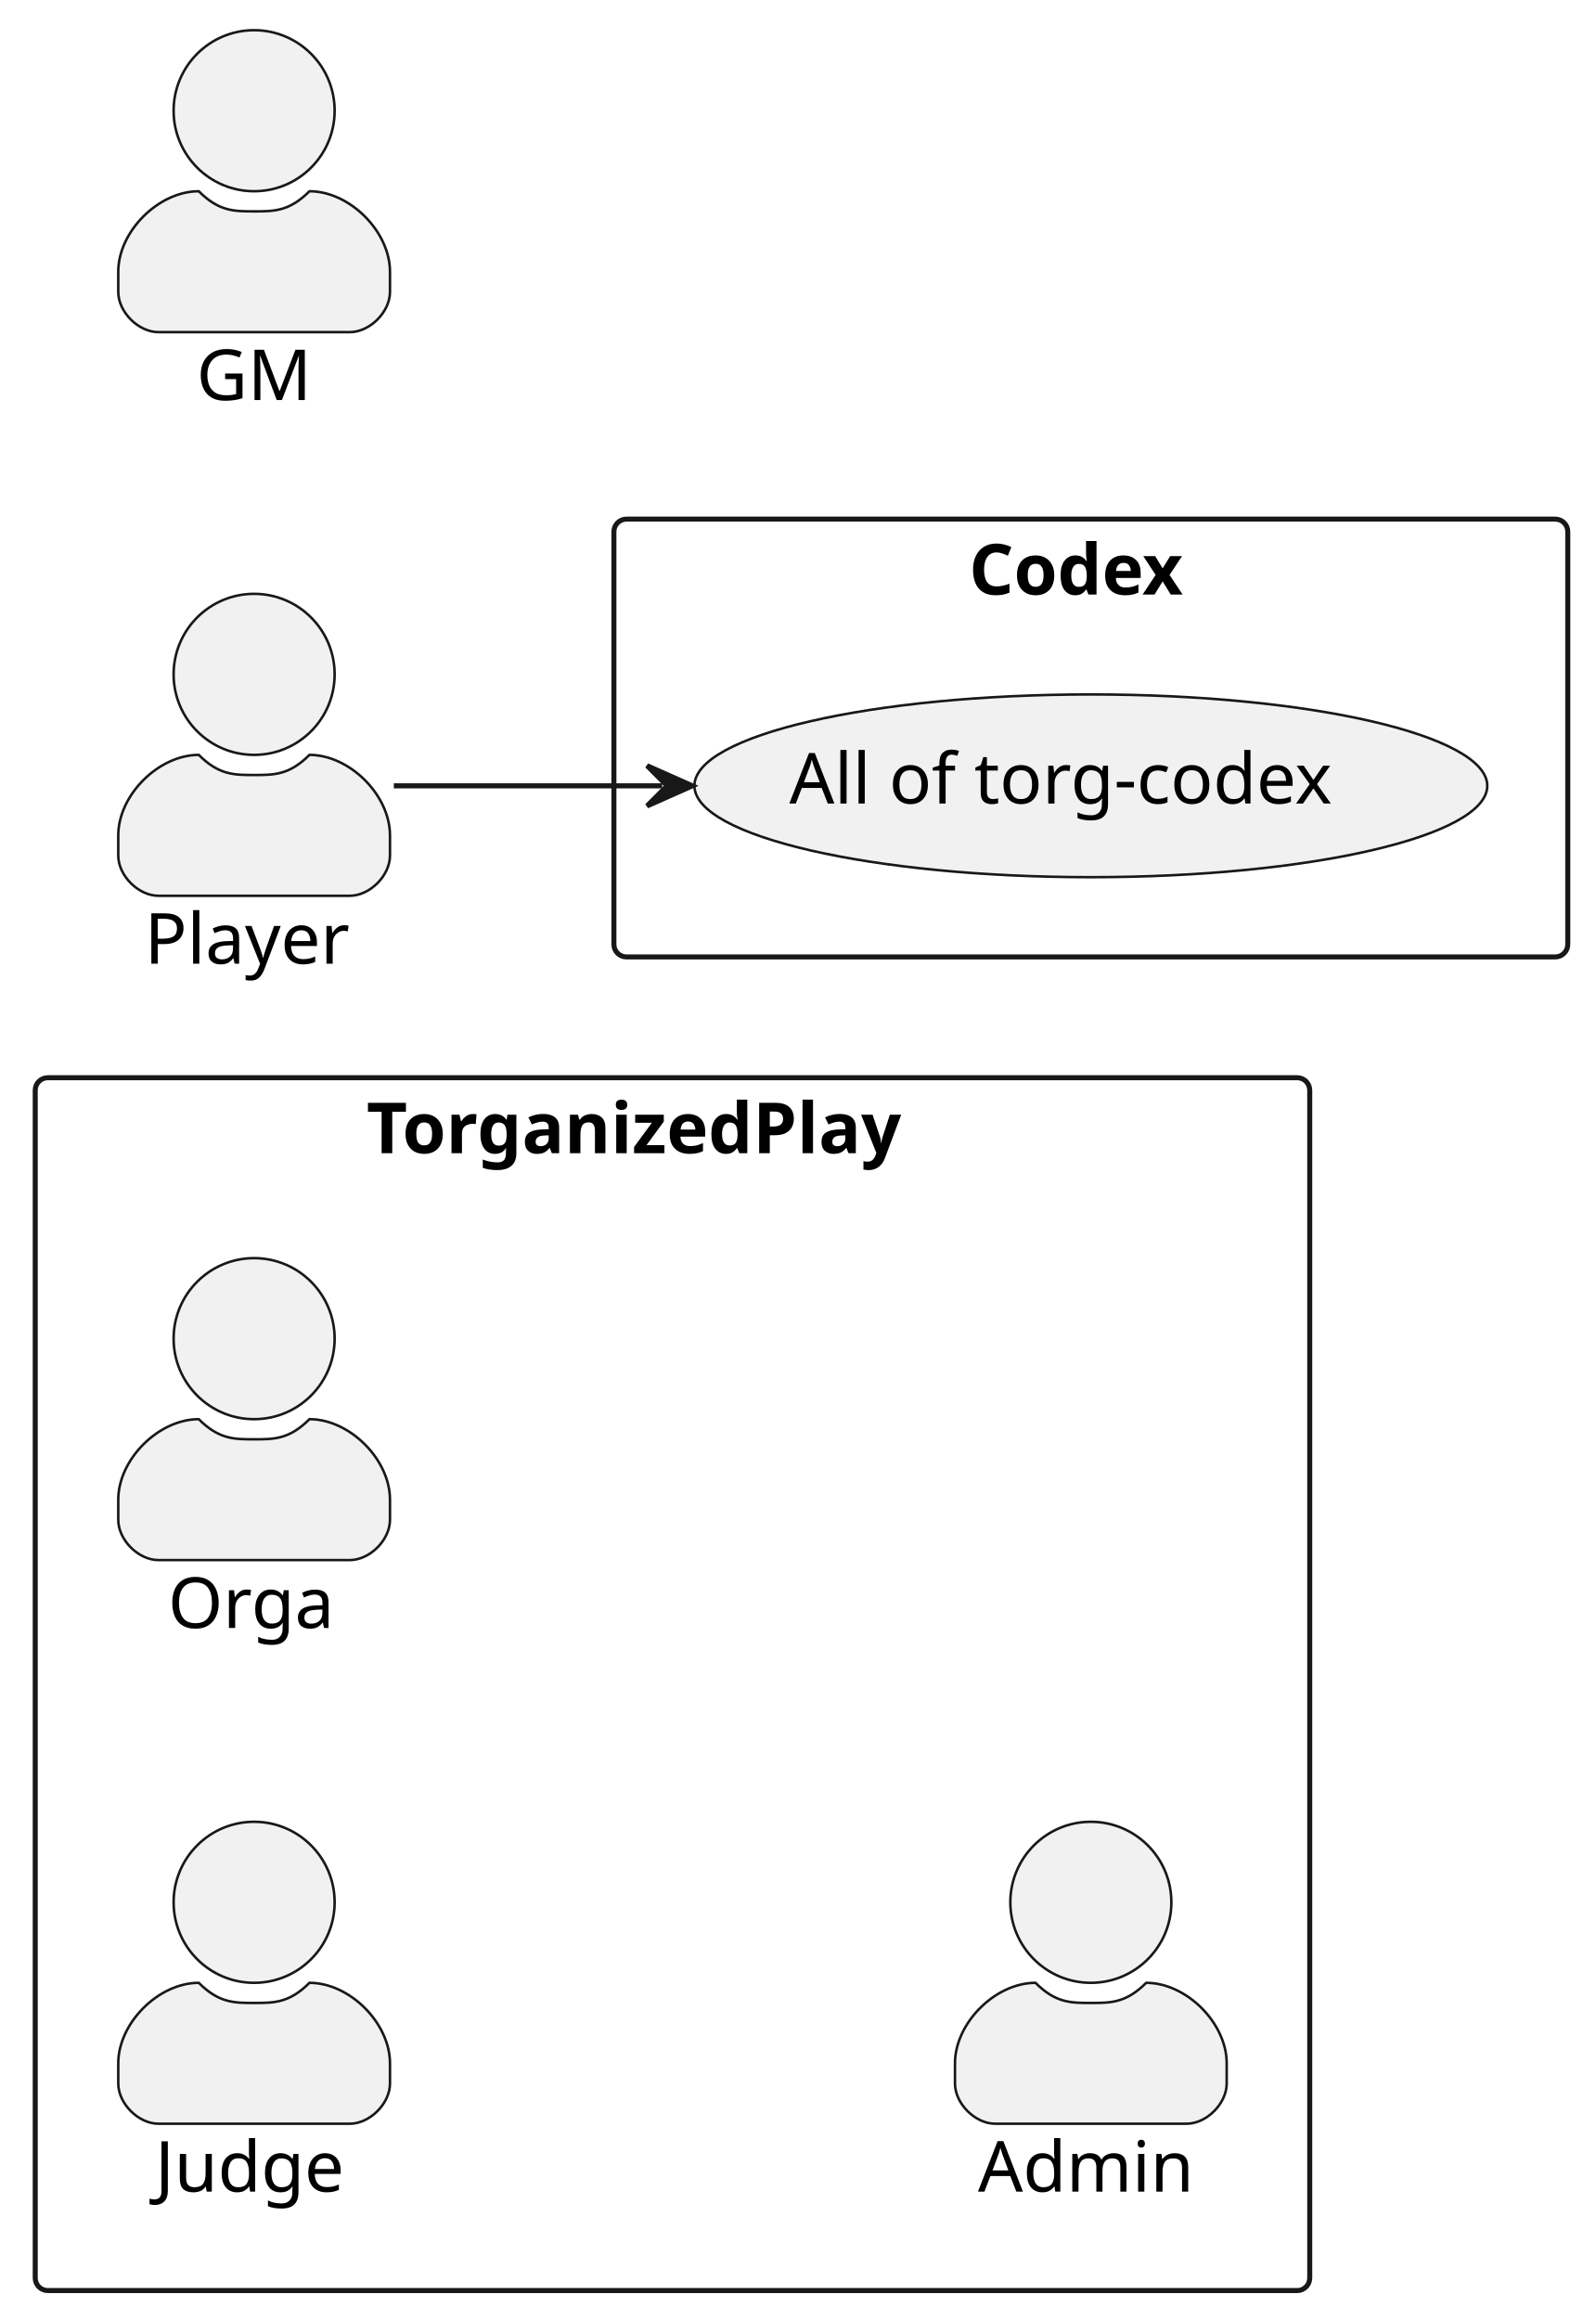
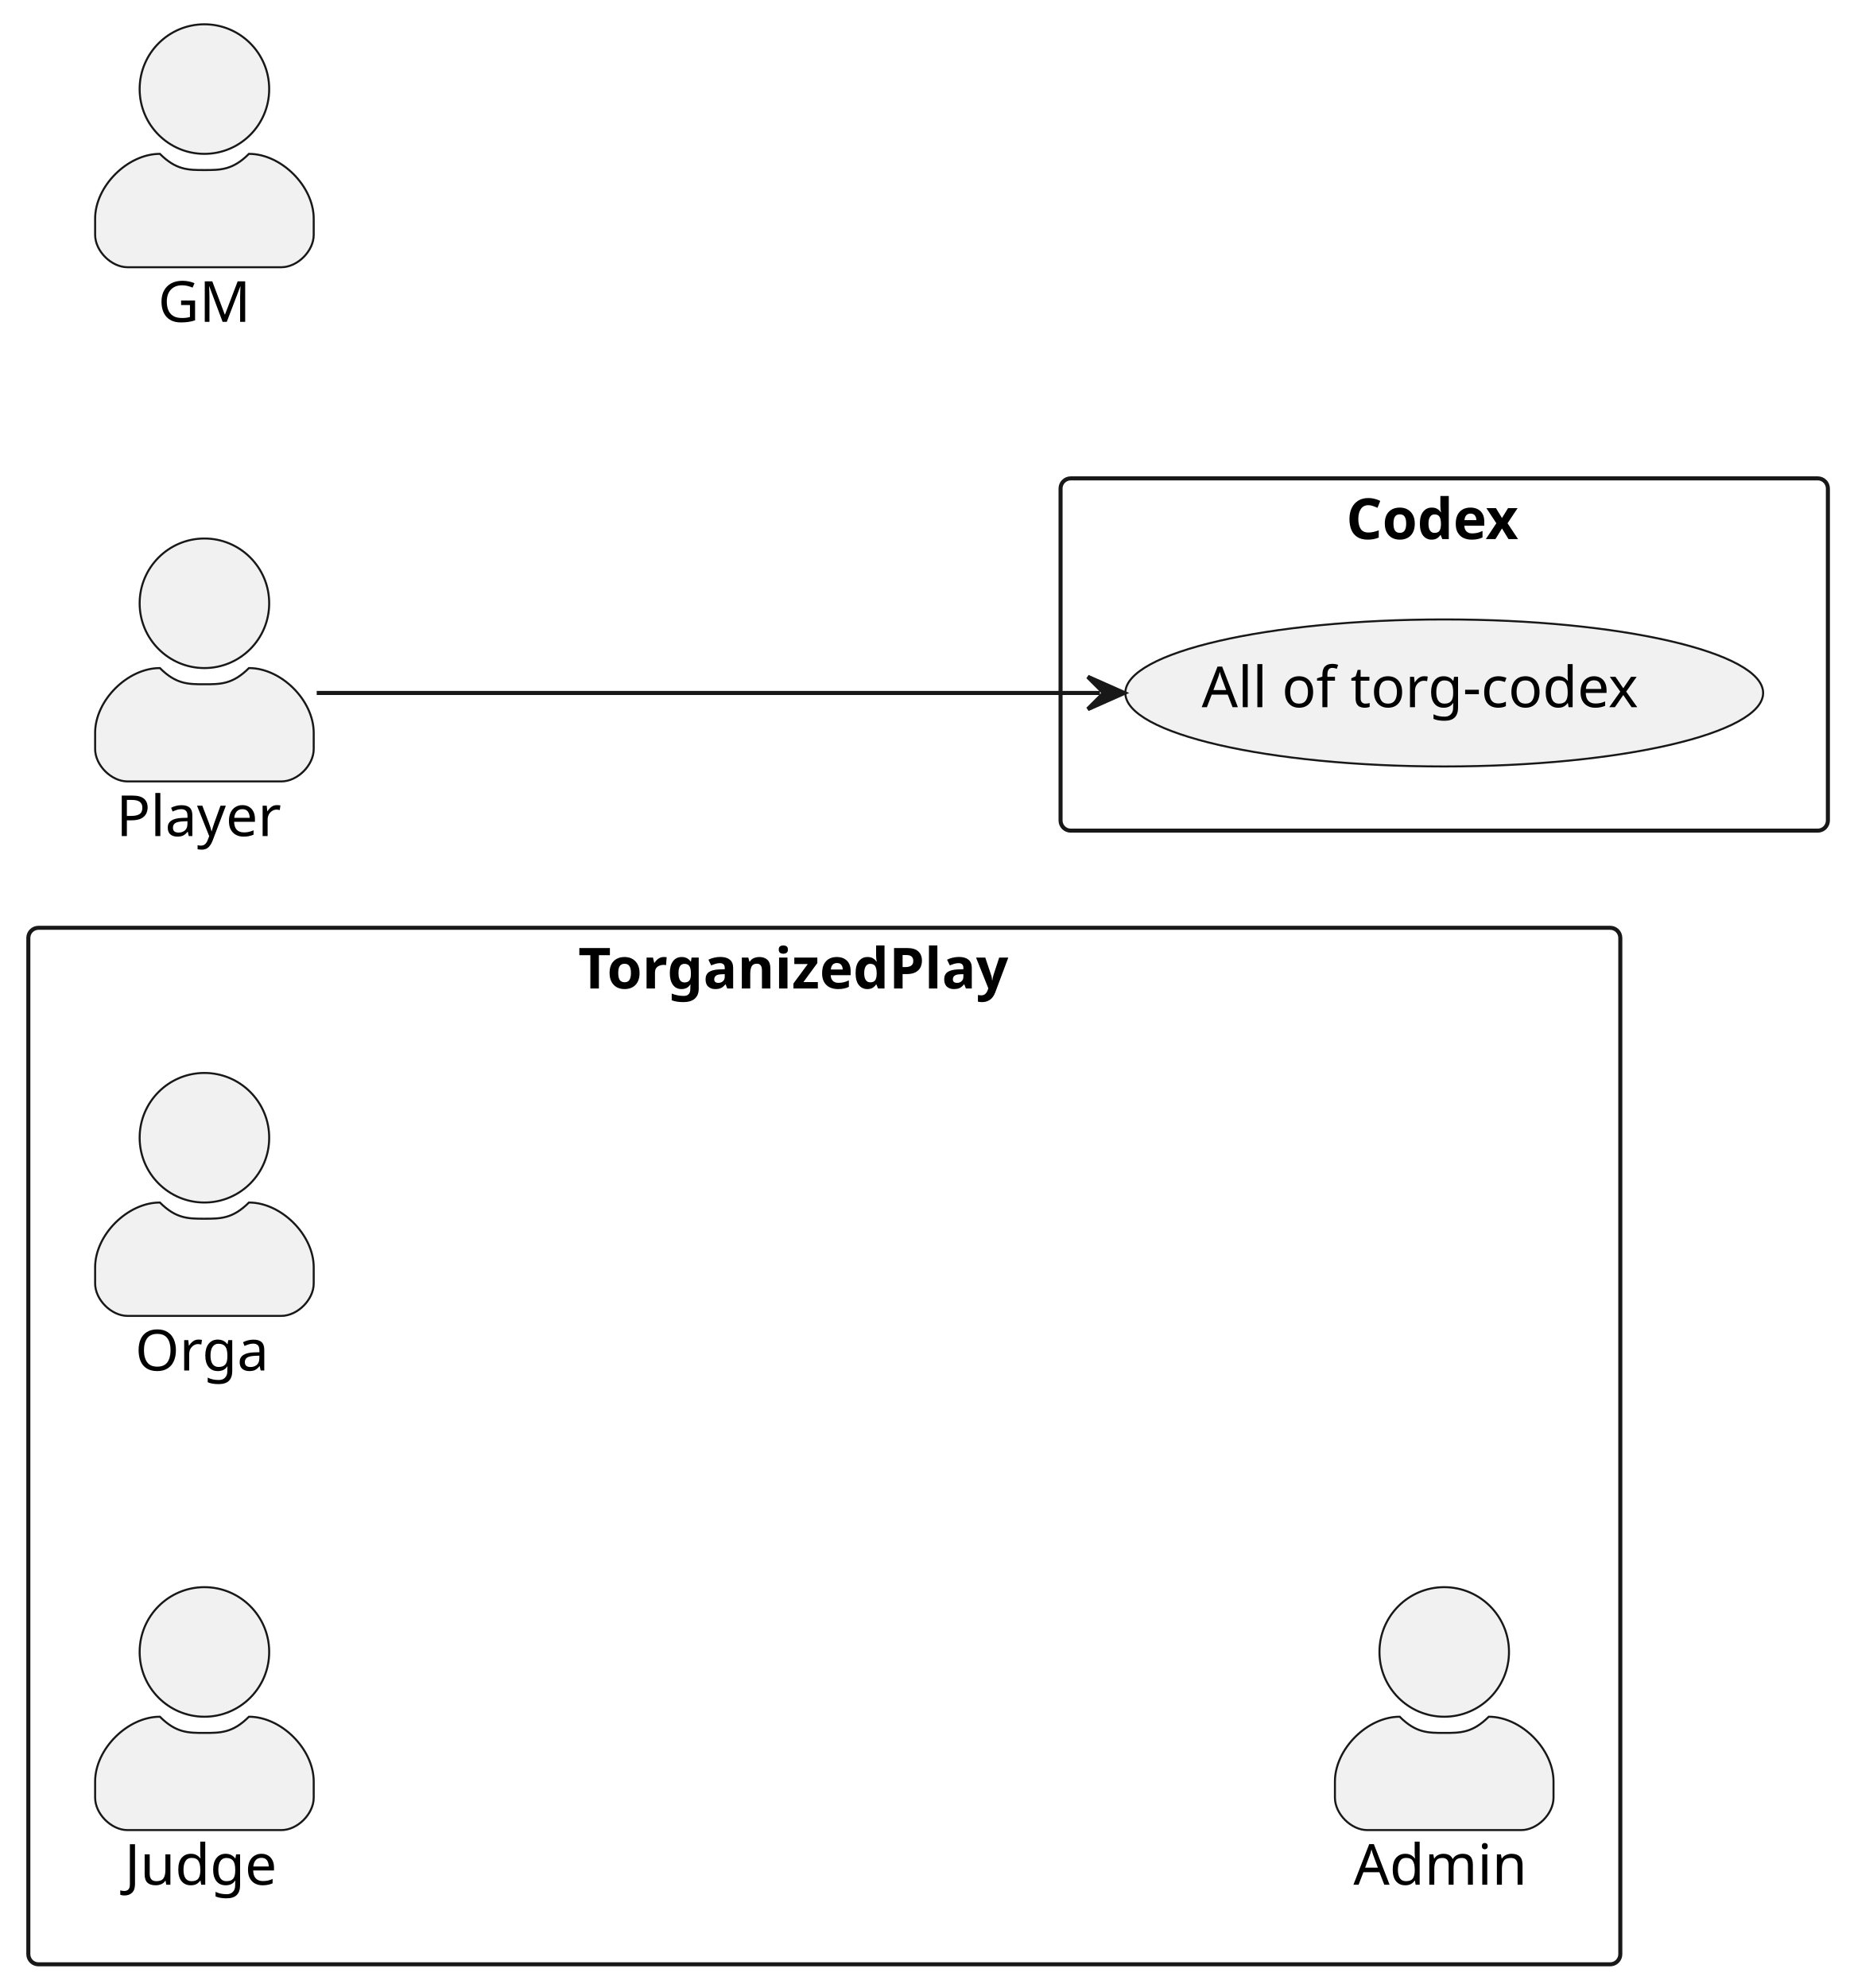
- <svg xmlns="http://www.w3.org/2000/svg" contentStyleType="text/css" height="461px" preserveAspectRatio="none" style="width:317px;height:461px;background:#FFFFFF;" version="1.1" viewBox="0 0 317 461" width="317px" zoomAndPan="magnify">
+ <svg xmlns="http://www.w3.org/2000/svg" contentStyleType="text/css" data-diagram-type="DESCRIPTION" height="491px" preserveAspectRatio="none" style="width:457px;height:491px;background:#FFFFFF;" version="1.1" viewBox="0 0 457 491" width="457px" zoomAndPan="magnify">
  <defs />
  <g>
-     <g id="cluster_TorganizedPlay">
-       <rect fill="none" height="241" rx="2.5" ry="2.5" style="stroke:#181818;stroke-width:1.0;" width="253.28" x="7" y="214.15" />
-       <text fill="#000000" font-family="sans-serif" font-size="14" font-weight="bold" lengthAdjust="spacing" textLength="121.605" x="72.838" y="229.145">TorganizedPlay</text>
+     <g class="cluster" data-entity="TorganizedPlay" data-source-line="9" data-uid="ent0004" id="cluster_TorganizedPlay">
+       <rect fill="none" height="256" rx="2.5" ry="2.5" style="stroke:#181818;stroke-width:1;" width="393.28" x="7" y="229.15" />
+       <text fill="#000000" font-family="sans-serif" font-size="14" font-weight="bold" lengthAdjust="spacing" textLength="121.605" x="142.838" y="244.145">TorganizedPlay</text>
    </g>
-     <g id="cluster_Codex">
-       <rect fill="none" height="87" rx="2.5" ry="2.5" style="stroke:#181818;stroke-width:1.0;" width="189.56" x="122" y="103.15" />
-       <text fill="#000000" font-family="sans-serif" font-size="14" font-weight="bold" lengthAdjust="spacing" textLength="48.44" x="192.56" y="118.145">Codex</text>
+     <g class="cluster" data-entity="Codex" data-source-line="15" data-uid="ent0008" id="cluster_Codex">
+       <rect fill="none" height="87" rx="2.5" ry="2.5" style="stroke:#181818;stroke-width:1;" width="189.56" x="262" y="118.15" />
+       <text fill="#000000" font-family="sans-serif" font-size="14" font-weight="bold" lengthAdjust="spacing" textLength="48.44" x="332.56" y="133.145">Codex</text>
    </g>
-     <g id="elem_judge">
-       <ellipse cx="50.5" cy="378" fill="#F1F1F1" rx="16" ry="16" style="stroke:#181818;stroke-width:0.5;" />
-       <path d="M50.5,398 C54.5,398 57.5,398 61.5,394 C69.5,394 77.5,402 77.5,410 L77.5,414 C77.5,418 73.5,422 69.5,422 L31.5,422 C27.5,422 23.5,418 23.5,414 L23.5,410 C23.5,402 31.5,394 39.5,394 C43.5,398 46.5,398 50.5,398 " fill="#F1F1F1" style="stroke:#181818;stroke-width:0.5;" />
-       <text fill="#000000" font-family="sans-serif" font-size="14" lengthAdjust="spacing" textLength="39.389" x="30.806" y="435.495">Judge</text>
+     <g class="entity" data-entity="judge" data-source-line="10" data-uid="ent0005" id="entity_judge">
+       <ellipse cx="50.5" cy="408" fill="#F1F1F1" rx="16" ry="16" style="stroke:#181818;stroke-width:0.5;" />
+       <path d="M50.5,428 C54.5,428 57.5,428 61.5,424 C69.5,424 77.5,432 77.5,440 L77.5,444 C77.5,448 73.5,452 69.5,452 L31.5,452 C27.5,452 23.5,448 23.5,444 L23.5,440 C23.5,432 31.5,424 39.5,424 C43.5,428 46.5,428 50.5,428" fill="#F1F1F1" style="stroke:#181818;stroke-width:0.5;" />
+       <text fill="#000000" font-family="sans-serif" font-size="14" lengthAdjust="spacing" textLength="39.389" x="30.806" y="465.495">Judge</text>
    </g>
-     <g id="elem_orga">
-       <ellipse cx="50.5" cy="266" fill="#F1F1F1" rx="16" ry="16" style="stroke:#181818;stroke-width:0.5;" />
-       <path d="M50.5,286 C54.5,286 57.5,286 61.5,282 C69.5,282 77.5,290 77.5,298 L77.5,302 C77.5,306 73.5,310 69.5,310 L31.5,310 C27.5,310 23.5,306 23.5,302 L23.5,298 C23.5,290 31.5,282 39.5,282 C43.5,286 46.5,286 50.5,286 " fill="#F1F1F1" style="stroke:#181818;stroke-width:0.5;" />
-       <text fill="#000000" font-family="sans-serif" font-size="14" lengthAdjust="spacing" textLength="34.241" x="33.379" y="323.495">Orga</text>
+     <g class="entity" data-entity="orga" data-source-line="11" data-uid="ent0006" id="entity_orga">
+       <ellipse cx="50.5" cy="281" fill="#F1F1F1" rx="16" ry="16" style="stroke:#181818;stroke-width:0.5;" />
+       <path d="M50.5,301 C54.5,301 57.5,301 61.5,297 C69.5,297 77.5,305 77.5,313 L77.5,317 C77.5,321 73.5,325 69.5,325 L31.5,325 C27.5,325 23.5,321 23.5,317 L23.5,313 C23.5,305 31.5,297 39.5,297 C43.5,301 46.5,301 50.5,301" fill="#F1F1F1" style="stroke:#181818;stroke-width:0.5;" />
+       <text fill="#000000" font-family="sans-serif" font-size="14" lengthAdjust="spacing" textLength="34.241" x="33.379" y="338.495">Orga</text>
    </g>
-     <g id="elem_admin">
-       <ellipse cx="216.78" cy="378" fill="#F1F1F1" rx="16" ry="16" style="stroke:#181818;stroke-width:0.5;" />
-       <path d="M216.78,398 C220.78,398 223.78,398 227.78,394 C235.78,394 243.78,402 243.78,410 L243.78,414 C243.78,418 239.78,422 235.78,422 L197.78,422 C193.78,422 189.78,418 189.78,414 L189.78,410 C189.78,402 197.78,394 205.78,394 C209.78,398 212.78,398 216.78,398 " fill="#F1F1F1" style="stroke:#181818;stroke-width:0.5;" />
-       <text fill="#000000" font-family="sans-serif" font-size="14" lengthAdjust="spacing" textLength="44.864" x="194.348" y="435.495">Admin</text>
+     <g class="entity" data-entity="admin" data-source-line="12" data-uid="ent0007" id="entity_admin">
+       <ellipse cx="356.78" cy="408" fill="#F1F1F1" rx="16" ry="16" style="stroke:#181818;stroke-width:0.5;" />
+       <path d="M356.78,428 C360.78,428 363.78,428 367.78,424 C375.78,424 383.78,432 383.78,440 L383.78,444 C383.78,448 379.78,452 375.78,452 L337.78,452 C333.78,452 329.78,448 329.78,444 L329.78,440 C329.78,432 337.78,424 345.78,424 C349.78,428 352.78,428 356.78,428" fill="#F1F1F1" style="stroke:#181818;stroke-width:0.5;" />
+       <text fill="#000000" font-family="sans-serif" font-size="14" lengthAdjust="spacing" textLength="44.864" x="334.348" y="465.495">Admin</text>
    </g>
-     <g id="elem_codex">
-       <ellipse cx="216.781" cy="156.146" fill="#F1F1F1" rx="78.781" ry="18.156" style="stroke:#181818;stroke-width:0.5;" />
-       <text fill="#000000" font-family="sans-serif" font-size="14" lengthAdjust="spacing" textLength="115.548" x="156.87" y="159.662">All of torg-codex</text>
+     <g class="entity" data-entity="codex" data-source-line="16" data-uid="ent0009" id="entity_codex">
+       <ellipse cx="356.781" cy="171.146" fill="#F1F1F1" rx="78.781" ry="18.156" style="stroke:#181818;stroke-width:0.5;" />
+       <text fill="#000000" font-family="sans-serif" font-size="14" lengthAdjust="spacing" textLength="115.548" x="296.87" y="174.662">All of torg-codex</text>
    </g>
-     <g id="elem_player">
-       <ellipse cx="50.5" cy="134" fill="#F1F1F1" rx="16" ry="16" style="stroke:#181818;stroke-width:0.5;" />
-       <path d="M50.5,154 C54.5,154 57.5,154 61.5,150 C69.5,150 77.5,158 77.5,166 L77.5,170 C77.5,174 73.5,178 69.5,178 L31.5,178 C27.5,178 23.5,174 23.5,170 L23.5,166 C23.5,158 31.5,150 39.5,150 C43.5,154 46.5,154 50.5,154 " fill="#F1F1F1" style="stroke:#181818;stroke-width:0.5;" />
-       <text fill="#000000" font-family="sans-serif" font-size="14" lengthAdjust="spacing" textLength="43.565" x="28.717" y="191.495">Player</text>
+     <g class="entity" data-entity="player" data-source-line="6" data-uid="ent0002" id="entity_player">
+       <ellipse cx="50.5" cy="149" fill="#F1F1F1" rx="16" ry="16" style="stroke:#181818;stroke-width:0.5;" />
+       <path d="M50.5,169 C54.5,169 57.5,169 61.5,165 C69.5,165 77.5,173 77.5,181 L77.5,185 C77.5,189 73.5,193 69.5,193 L31.5,193 C27.5,193 23.5,189 23.5,185 L23.5,181 C23.5,173 31.5,165 39.5,165 C43.5,169 46.5,169 50.5,169" fill="#F1F1F1" style="stroke:#181818;stroke-width:0.5;" />
+       <text fill="#000000" font-family="sans-serif" font-size="14" lengthAdjust="spacing" textLength="43.565" x="28.717" y="206.495">Player</text>
    </g>
-     <g id="elem_gm">
+     <g class="entity" data-entity="gm" data-source-line="7" data-uid="ent0003" id="entity_gm">
      <ellipse cx="50.5" cy="22" fill="#F1F1F1" rx="16" ry="16" style="stroke:#181818;stroke-width:0.5;" />
-       <path d="M50.5,42 C54.5,42 57.5,42 61.5,38 C69.5,38 77.5,46 77.5,54 L77.5,58 C77.5,62 73.5,66 69.5,66 L31.5,66 C27.5,66 23.5,62 23.5,58 L23.5,54 C23.5,46 31.5,38 39.5,38 C43.5,42 46.5,42 50.5,42 " fill="#F1F1F1" style="stroke:#181818;stroke-width:0.5;" />
+       <path d="M50.5,42 C54.5,42 57.5,42 61.5,38 C69.5,38 77.5,46 77.5,54 L77.5,58 C77.5,62 73.5,66 69.5,66 L31.5,66 C27.5,66 23.5,62 23.5,58 L23.5,54 C23.5,46 31.5,38 39.5,38 C43.5,42 46.5,42 50.5,42" fill="#F1F1F1" style="stroke:#181818;stroke-width:0.5;" />
      <text fill="#000000" font-family="sans-serif" font-size="14" lengthAdjust="spacing" textLength="22.928" x="39.036" y="79.495">GM</text>
    </g>
-     <g id="link_player_codex">
-       <path d="M78.26,156.15 C94.53,156.15 110.24,156.15 131.59,156.15 " fill="none" id="player-to-codex" style="stroke:#181818;stroke-width:1.0;" />
-       <polygon fill="#181818" points="137.59,156.15,128.59,152.15,132.59,156.15,128.59,160.15,137.59,156.15" style="stroke:#181818;stroke-width:1.0;" />
+     <g class="link" data-entity-1="player" data-entity-2="codex" data-source-line="19" data-uid="lnk10" id="link_player_codex">
+       <path d="M78.24,171.15 C122.39,171.15 206.2,171.15 271.73,171.15" fill="none" id="player-to-codex" style="stroke:#181818;stroke-width:1;" />
+       <polygon fill="#181818" points="277.73,171.15,268.73,167.15,272.73,171.15,268.73,175.15,277.73,171.15" style="stroke:#181818;stroke-width:1;" />
    </g>
  </g>
</svg>
